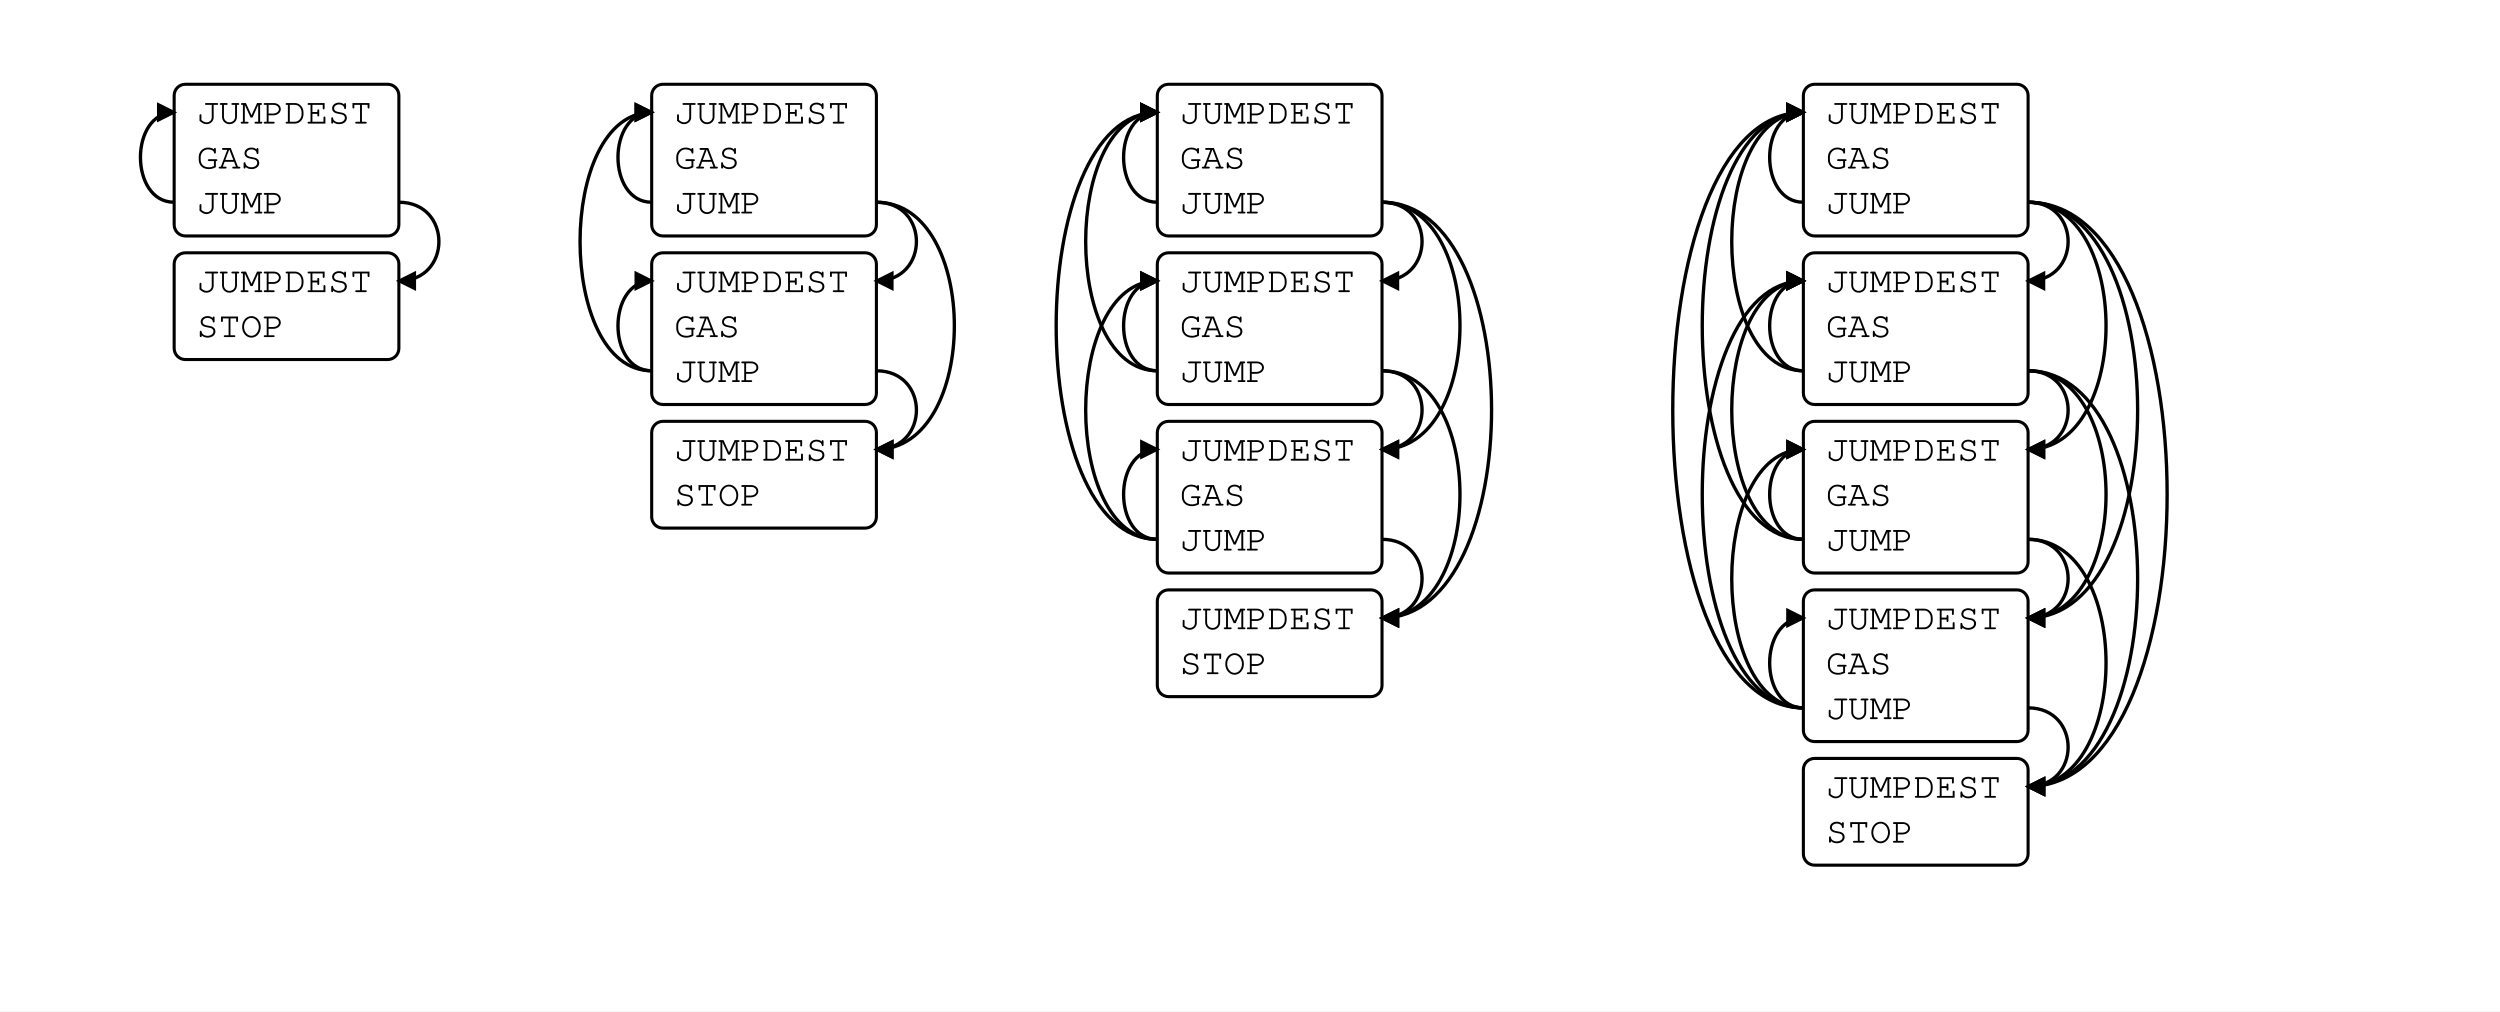
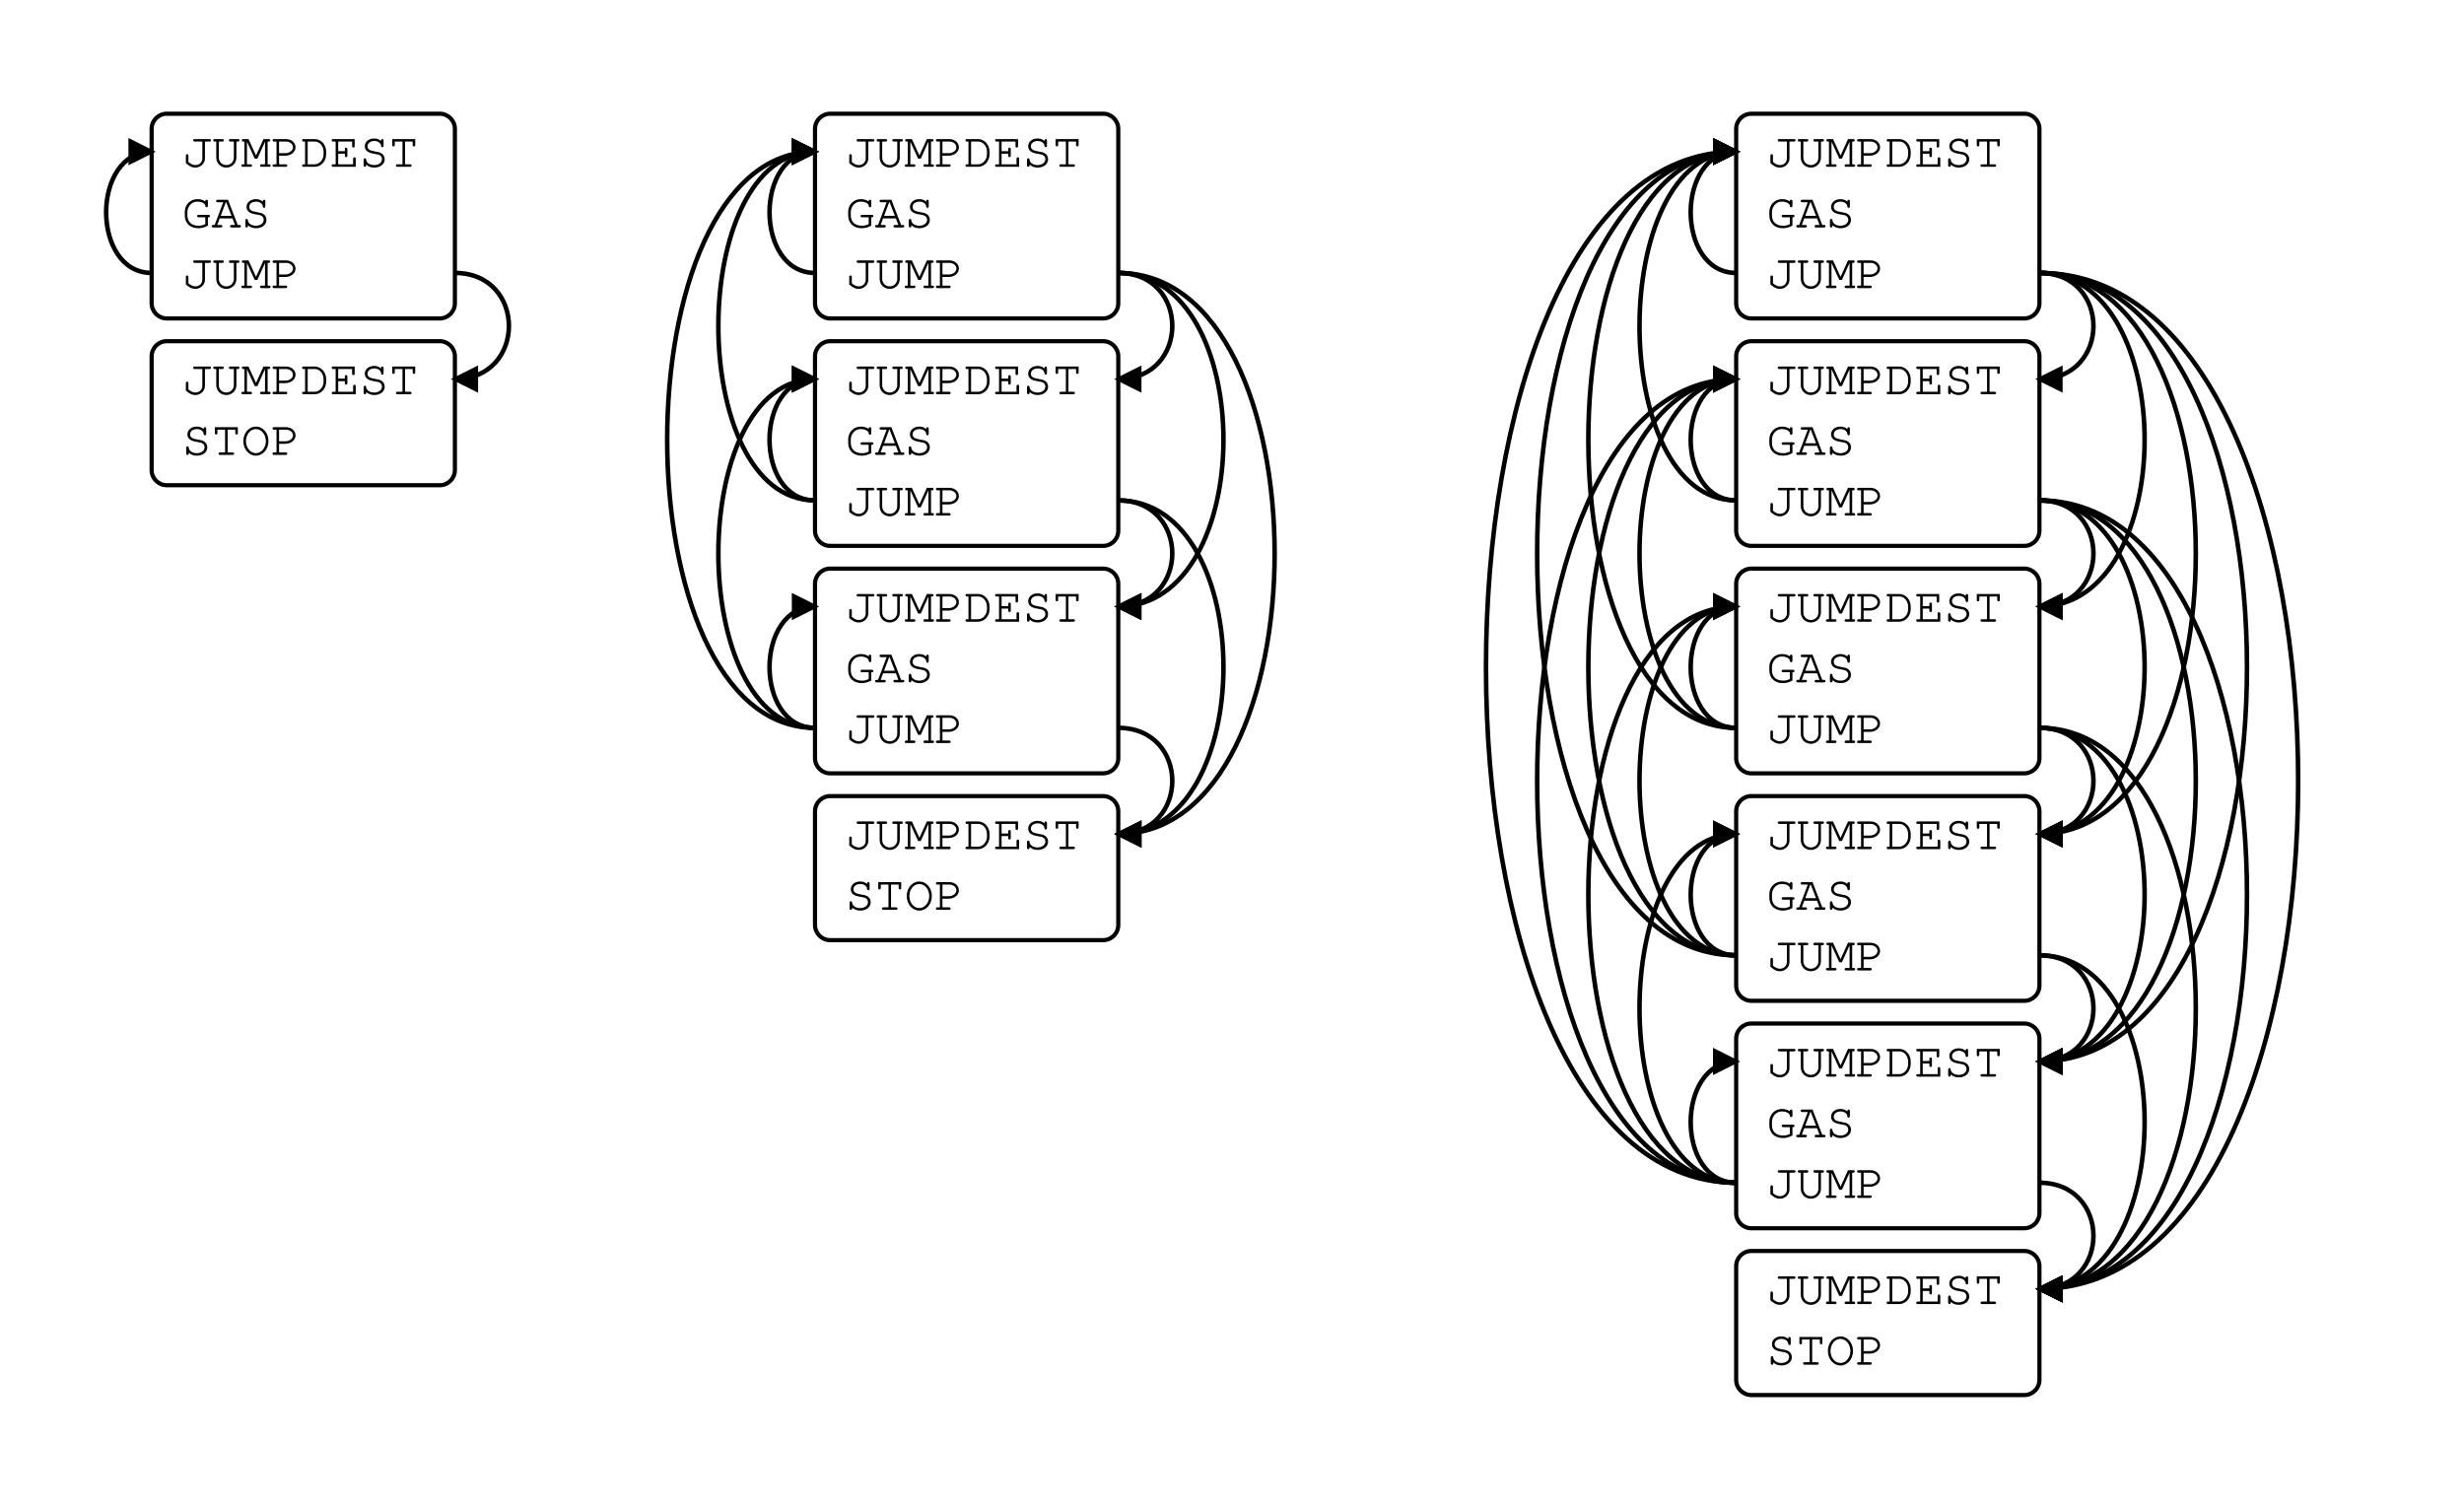
- <svg xmlns="http://www.w3.org/2000/svg" viewBox="0 0 890 360" font-family="Courier, monospace" font-size="13" fill="none">
+ <svg xmlns="http://www.w3.org/2000/svg" width="650" height="398" viewBox="0 0 650 398" font-family="Courier, monospace" font-size="13" fill="none">
  <defs>
    <marker id="a" viewBox="0 0 10 10" refX="8.5" refY="5" markerWidth="6" markerHeight="6" orient="auto-start-reverse">
      <path d="M 0 0 L 10 5 L 0 10 z" fill="black" />
    </marker>
  </defs>
-   <rect width="890" height="360" fill="white" />
-   <rect x="62" y="30" width="80" height="54" rx="4" stroke="black" stroke-width="1.1" />
-   <text x="70" y="44" fill="black">JUMPDEST</text>
-   <text x="70" y="60" fill="black">GAS</text>
-   <text x="70" y="76" fill="black">JUMP</text>
-   <rect x="62" y="90" width="80" height="38" rx="4" stroke="black" stroke-width="1.1" />
-   <text x="70" y="104" fill="black">JUMPDEST</text>
-   <text x="70" y="120" fill="black">STOP</text>
-   <path d="M 62 72 C 46 72, 46 40, 62 40" stroke="black" stroke-width="1.2" marker-end="url(#a)" />
-   <path d="M 142 72 C 161 72, 161 100, 142 100" stroke="black" stroke-width="1.2" marker-end="url(#a)" />
-   <g transform="translate(170,0)">
-     <rect x="62" y="30" width="80" height="54" rx="4" stroke="black" stroke-width="1.1" />
-     <text x="70" y="44" fill="black">JUMPDEST</text>
-     <text x="70" y="60" fill="black">GAS</text>
-     <text x="70" y="76" fill="black">JUMP</text>
-     <rect x="62" y="90" width="80" height="54" rx="4" stroke="black" stroke-width="1.1" />
-     <text x="70" y="104" fill="black">JUMPDEST</text>
-     <text x="70" y="120" fill="black">GAS</text>
-     <text x="70" y="136" fill="black">JUMP</text>
-     <rect x="62" y="150" width="80" height="38" rx="4" stroke="black" stroke-width="1.1" />
-     <text x="70" y="164" fill="black">JUMPDEST</text>
-     <text x="70" y="180" fill="black">STOP</text>
-     <rect x="242" y="30" width="80" height="54" rx="4" stroke="black" stroke-width="1.1" />
-     <text x="250" y="44" fill="black">JUMPDEST</text>
-     <text x="250" y="60" fill="black">GAS</text>
-     <text x="250" y="76" fill="black">JUMP</text>
-     <rect x="242" y="90" width="80" height="54" rx="4" stroke="black" stroke-width="1.1" />
-     <text x="250" y="104" fill="black">JUMPDEST</text>
-     <text x="250" y="120" fill="black">GAS</text>
-     <text x="250" y="136" fill="black">JUMP</text>
-     <rect x="242" y="150" width="80" height="54" rx="4" stroke="black" stroke-width="1.1" />
-     <text x="250" y="164" fill="black">JUMPDEST</text>
-     <text x="250" y="180" fill="black">GAS</text>
-     <text x="250" y="196" fill="black">JUMP</text>
-     <rect x="242" y="210" width="80" height="38" rx="4" stroke="black" stroke-width="1.1" />
-     <text x="250" y="224" fill="black">JUMPDEST</text>
-     <text x="250" y="240" fill="black">STOP</text>
-     <rect x="472" y="30" width="80" height="54" rx="4" stroke="black" stroke-width="1.1" />
-     <text x="480" y="44" fill="black">JUMPDEST</text>
-     <text x="480" y="60" fill="black">GAS</text>
-     <text x="480" y="76" fill="black">JUMP</text>
-     <rect x="472" y="90" width="80" height="54" rx="4" stroke="black" stroke-width="1.1" />
-     <text x="480" y="104" fill="black">JUMPDEST</text>
-     <text x="480" y="120" fill="black">GAS</text>
-     <text x="480" y="136" fill="black">JUMP</text>
-     <rect x="472" y="150" width="80" height="54" rx="4" stroke="black" stroke-width="1.1" />
-     <text x="480" y="164" fill="black">JUMPDEST</text>
-     <text x="480" y="180" fill="black">GAS</text>
-     <text x="480" y="196" fill="black">JUMP</text>
-     <rect x="472" y="210" width="80" height="54" rx="4" stroke="black" stroke-width="1.1" />
-     <text x="480" y="224" fill="black">JUMPDEST</text>
-     <text x="480" y="240" fill="black">GAS</text>
-     <text x="480" y="256" fill="black">JUMP</text>
-     <rect x="472" y="270" width="80" height="38" rx="4" stroke="black" stroke-width="1.1" />
-     <text x="480" y="284" fill="black">JUMPDEST</text>
-     <text x="480" y="300" fill="black">STOP</text>
-     <path d="M 142 72 C 161 72, 161 100, 142 100" stroke="black" stroke-width="1.2" marker-end="url(#a)" />
-     <path d="M 142 72 C 179 72, 179 160, 142 160" stroke="black" stroke-width="1.2" marker-end="url(#a)" />
-     <path d="M 62 72 C 46 72, 46 40, 62 40" stroke="black" stroke-width="1.2" marker-end="url(#a)" />
-     <path d="M 142 132 C 161 132, 161 160, 142 160" stroke="black" stroke-width="1.2" marker-end="url(#a)" />
-     <path d="M 62 132 C 28 132, 28 40, 62 40" stroke="black" stroke-width="1.2" marker-end="url(#a)" />
-     <path d="M 62 132 C 46 132, 46 100, 62 100" stroke="black" stroke-width="1.2" marker-end="url(#a)" />
-     <path d="M 322 72 C 341 72, 341 100, 322 100" stroke="black" stroke-width="1.2" marker-end="url(#a)" />
-     <path d="M 322 72 C 359 72, 359 160, 322 160" stroke="black" stroke-width="1.2" marker-end="url(#a)" />
-     <path d="M 322 72 C 374 72, 374 220, 322 220" stroke="black" stroke-width="1.2" marker-end="url(#a)" />
-     <path d="M 242 72 C 226 72, 226 40, 242 40" stroke="black" stroke-width="1.2" marker-end="url(#a)" />
-     <path d="M 322 132 C 341 132, 341 160, 322 160" stroke="black" stroke-width="1.2" marker-end="url(#a)" />
-     <path d="M 322 132 C 359 132, 359 220, 322 220" stroke="black" stroke-width="1.2" marker-end="url(#a)" />
-     <path d="M 242 132 C 208 132, 208 40, 242 40" stroke="black" stroke-width="1.2" marker-end="url(#a)" />
-     <path d="M 242 132 C 226 132, 226 100, 242 100" stroke="black" stroke-width="1.2" marker-end="url(#a)" />
-     <path d="M 322 192 C 341 192, 341 220, 322 220" stroke="black" stroke-width="1.2" marker-end="url(#a)" />
-     <path d="M 242 192 C 208 192, 208 100, 242 100" stroke="black" stroke-width="1.2" marker-end="url(#a)" />
-     <path d="M 242 192 C 194 192, 194 40, 242 40" stroke="black" stroke-width="1.2" marker-end="url(#a)" />
-     <path d="M 242 192 C 226 192, 226 160, 242 160" stroke="black" stroke-width="1.2" marker-end="url(#a)" />
-     <path d="M 552 72 C 571 72, 571 100, 552 100" stroke="black" stroke-width="1.2" marker-end="url(#a)" />
-     <path d="M 552 72 C 589 72, 589 160, 552 160" stroke="black" stroke-width="1.2" marker-end="url(#a)" />
-     <path d="M 552 72 C 604 72, 604 220, 552 220" stroke="black" stroke-width="1.2" marker-end="url(#a)" />
-     <path d="M 552 72 C 618 72, 618 280, 552 280" stroke="black" stroke-width="1.2" marker-end="url(#a)" />
-     <path d="M 472 72 C 456 72, 456 40, 472 40" stroke="black" stroke-width="1.2" marker-end="url(#a)" />
-     <path d="M 552 132 C 571 132, 571 160, 552 160" stroke="black" stroke-width="1.2" marker-end="url(#a)" />
-     <path d="M 552 132 C 589 132, 589 220, 552 220" stroke="black" stroke-width="1.2" marker-end="url(#a)" />
-     <path d="M 552 132 C 604 132, 604 280, 552 280" stroke="black" stroke-width="1.2" marker-end="url(#a)" />
-     <path d="M 472 132 C 438 132, 438 40, 472 40" stroke="black" stroke-width="1.2" marker-end="url(#a)" />
-     <path d="M 472 132 C 456 132, 456 100, 472 100" stroke="black" stroke-width="1.2" marker-end="url(#a)" />
-     <path d="M 552 192 C 571 192, 571 220, 552 220" stroke="black" stroke-width="1.2" marker-end="url(#a)" />
-     <path d="M 552 192 C 589 192, 589 280, 552 280" stroke="black" stroke-width="1.2" marker-end="url(#a)" />
-     <path d="M 472 192 C 438 192, 438 100, 472 100" stroke="black" stroke-width="1.2" marker-end="url(#a)" />
-     <path d="M 472 192 C 424 192, 424 40, 472 40" stroke="black" stroke-width="1.2" marker-end="url(#a)" />
-     <path d="M 472 192 C 456 192, 456 160, 472 160" stroke="black" stroke-width="1.2" marker-end="url(#a)" />
-     <path d="M 552 252 C 571 252, 571 280, 552 280" stroke="black" stroke-width="1.2" marker-end="url(#a)" />
-     <path d="M 472 252 C 438 252, 438 160, 472 160" stroke="black" stroke-width="1.2" marker-end="url(#a)" />
-     <path d="M 472 252 C 424 252, 424 100, 472 100" stroke="black" stroke-width="1.2" marker-end="url(#a)" />
-     <path d="M 472 252 C 410 252, 410 40, 472 40" stroke="black" stroke-width="1.2" marker-end="url(#a)" />
-     <path d="M 472 252 C 456 252, 456 220, 472 220" stroke="black" stroke-width="1.2" marker-end="url(#a)" />
-   </g>
+   <rect width="650" height="398" fill="white" />
+   <rect x="40" y="30" width="80" height="54" rx="4" stroke="black" stroke-width="1.1" />
+   <text x="48" y="44" fill="black">JUMPDEST</text>
+   <text x="48" y="60" fill="black">GAS</text>
+   <text x="48" y="76" fill="black">JUMP</text>
+   <rect x="40" y="90" width="80" height="38" rx="4" stroke="black" stroke-width="1.1" />
+   <text x="48" y="104" fill="black">JUMPDEST</text>
+   <text x="48" y="120" fill="black">STOP</text>
+   <path d="M 40 72 C 24 72, 24 40, 40 40" stroke="black" stroke-width="1.2" marker-end="url(#a)" />
+   <path d="M 120 72 C 139 72, 139 100, 120 100" stroke="black" stroke-width="1.2" marker-end="url(#a)" />
+   <rect x="215" y="30" width="80" height="54" rx="4" stroke="black" stroke-width="1.1" />
+   <text x="223" y="44" fill="black">JUMPDEST</text>
+   <text x="223" y="60" fill="black">GAS</text>
+   <text x="223" y="76" fill="black">JUMP</text>
+   <rect x="215" y="90" width="80" height="54" rx="4" stroke="black" stroke-width="1.1" />
+   <text x="223" y="104" fill="black">JUMPDEST</text>
+   <text x="223" y="120" fill="black">GAS</text>
+   <text x="223" y="136" fill="black">JUMP</text>
+   <rect x="215" y="150" width="80" height="54" rx="4" stroke="black" stroke-width="1.1" />
+   <text x="223" y="164" fill="black">JUMPDEST</text>
+   <text x="223" y="180" fill="black">GAS</text>
+   <text x="223" y="196" fill="black">JUMP</text>
+   <rect x="215" y="210" width="80" height="38" rx="4" stroke="black" stroke-width="1.1" />
+   <text x="223" y="224" fill="black">JUMPDEST</text>
+   <text x="223" y="240" fill="black">STOP</text>
+   <path d="M 215 72 C 199 72, 199 40, 215 40" stroke="black" stroke-width="1.2" marker-end="url(#a)" />
+   <path d="M 295 72 C 314 72, 314 100, 295 100" stroke="black" stroke-width="1.2" marker-end="url(#a)" />
+   <path d="M 295 72 C 332 72, 332 160, 295 160" stroke="black" stroke-width="1.2" marker-end="url(#a)" />
+   <path d="M 295 72 C 350 72, 350 220, 295 220" stroke="black" stroke-width="1.2" marker-end="url(#a)" />
+   <path d="M 215 132 C 181 132, 181 40, 215 40" stroke="black" stroke-width="1.2" marker-end="url(#a)" />
+   <path d="M 215 132 C 199 132, 199 100, 215 100" stroke="black" stroke-width="1.2" marker-end="url(#a)" />
+   <path d="M 295 132 C 314 132, 314 160, 295 160" stroke="black" stroke-width="1.2" marker-end="url(#a)" />
+   <path d="M 295 132 C 332 132, 332 220, 295 220" stroke="black" stroke-width="1.2" marker-end="url(#a)" />
+   <path d="M 215 192 C 163 192, 163 40, 215 40" stroke="black" stroke-width="1.2" marker-end="url(#a)" />
+   <path d="M 215 192 C 181 192, 181 100, 215 100" stroke="black" stroke-width="1.2" marker-end="url(#a)" />
+   <path d="M 215 192 C 199 192, 199 160, 215 160" stroke="black" stroke-width="1.2" marker-end="url(#a)" />
+   <path d="M 295 192 C 314 192, 314 220, 295 220" stroke="black" stroke-width="1.2" marker-end="url(#a)" />
+   <rect x="458" y="30" width="80" height="54" rx="4" stroke="black" stroke-width="1.1" />
+   <text x="466" y="44" fill="black">JUMPDEST</text>
+   <text x="466" y="60" fill="black">GAS</text>
+   <text x="466" y="76" fill="black">JUMP</text>
+   <rect x="458" y="90" width="80" height="54" rx="4" stroke="black" stroke-width="1.1" />
+   <text x="466" y="104" fill="black">JUMPDEST</text>
+   <text x="466" y="120" fill="black">GAS</text>
+   <text x="466" y="136" fill="black">JUMP</text>
+   <rect x="458" y="150" width="80" height="54" rx="4" stroke="black" stroke-width="1.1" />
+   <text x="466" y="164" fill="black">JUMPDEST</text>
+   <text x="466" y="180" fill="black">GAS</text>
+   <text x="466" y="196" fill="black">JUMP</text>
+   <rect x="458" y="210" width="80" height="54" rx="4" stroke="black" stroke-width="1.1" />
+   <text x="466" y="224" fill="black">JUMPDEST</text>
+   <text x="466" y="240" fill="black">GAS</text>
+   <text x="466" y="256" fill="black">JUMP</text>
+   <rect x="458" y="270" width="80" height="54" rx="4" stroke="black" stroke-width="1.1" />
+   <text x="466" y="284" fill="black">JUMPDEST</text>
+   <text x="466" y="300" fill="black">GAS</text>
+   <text x="466" y="316" fill="black">JUMP</text>
+   <rect x="458" y="330" width="80" height="38" rx="4" stroke="black" stroke-width="1.1" />
+   <text x="466" y="344" fill="black">JUMPDEST</text>
+   <text x="466" y="360" fill="black">STOP</text>
+   <path d="M 458 72 C 442 72, 442 40, 458 40" stroke="black" stroke-width="1.2" marker-end="url(#a)" />
+   <path d="M 538 72 C 557 72, 557 100, 538 100" stroke="black" stroke-width="1.2" marker-end="url(#a)" />
+   <path d="M 538 72 C 575 72, 575 160, 538 160" stroke="black" stroke-width="1.2" marker-end="url(#a)" />
+   <path d="M 538 72 C 593 72, 593 220, 538 220" stroke="black" stroke-width="1.2" marker-end="url(#a)" />
+   <path d="M 538 72 C 611 72, 611 280, 538 280" stroke="black" stroke-width="1.2" marker-end="url(#a)" />
+   <path d="M 538 72 C 629 72, 629 340, 538 340" stroke="black" stroke-width="1.2" marker-end="url(#a)" />
+   <path d="M 458 132 C 424 132, 424 40, 458 40" stroke="black" stroke-width="1.2" marker-end="url(#a)" />
+   <path d="M 458 132 C 442 132, 442 100, 458 100" stroke="black" stroke-width="1.2" marker-end="url(#a)" />
+   <path d="M 538 132 C 557 132, 557 160, 538 160" stroke="black" stroke-width="1.2" marker-end="url(#a)" />
+   <path d="M 538 132 C 575 132, 575 220, 538 220" stroke="black" stroke-width="1.2" marker-end="url(#a)" />
+   <path d="M 538 132 C 593 132, 593 280, 538 280" stroke="black" stroke-width="1.2" marker-end="url(#a)" />
+   <path d="M 538 132 C 611 132, 611 340, 538 340" stroke="black" stroke-width="1.2" marker-end="url(#a)" />
+   <path d="M 458 192 C 406 192, 406 40, 458 40" stroke="black" stroke-width="1.2" marker-end="url(#a)" />
+   <path d="M 458 192 C 424 192, 424 100, 458 100" stroke="black" stroke-width="1.2" marker-end="url(#a)" />
+   <path d="M 458 192 C 442 192, 442 160, 458 160" stroke="black" stroke-width="1.2" marker-end="url(#a)" />
+   <path d="M 538 192 C 557 192, 557 220, 538 220" stroke="black" stroke-width="1.2" marker-end="url(#a)" />
+   <path d="M 538 192 C 575 192, 575 280, 538 280" stroke="black" stroke-width="1.2" marker-end="url(#a)" />
+   <path d="M 538 192 C 593 192, 593 340, 538 340" stroke="black" stroke-width="1.2" marker-end="url(#a)" />
+   <path d="M 458 252 C 388 252, 388 40, 458 40" stroke="black" stroke-width="1.2" marker-end="url(#a)" />
+   <path d="M 458 252 C 406 252, 406 100, 458 100" stroke="black" stroke-width="1.2" marker-end="url(#a)" />
+   <path d="M 458 252 C 424 252, 424 160, 458 160" stroke="black" stroke-width="1.2" marker-end="url(#a)" />
+   <path d="M 458 252 C 442 252, 442 220, 458 220" stroke="black" stroke-width="1.2" marker-end="url(#a)" />
+   <path d="M 538 252 C 557 252, 557 280, 538 280" stroke="black" stroke-width="1.2" marker-end="url(#a)" />
+   <path d="M 538 252 C 575 252, 575 340, 538 340" stroke="black" stroke-width="1.2" marker-end="url(#a)" />
+   <path d="M 458 312 C 370 312, 370 40, 458 40" stroke="black" stroke-width="1.2" marker-end="url(#a)" />
+   <path d="M 458 312 C 388 312, 388 100, 458 100" stroke="black" stroke-width="1.2" marker-end="url(#a)" />
+   <path d="M 458 312 C 406 312, 406 160, 458 160" stroke="black" stroke-width="1.2" marker-end="url(#a)" />
+   <path d="M 458 312 C 424 312, 424 220, 458 220" stroke="black" stroke-width="1.2" marker-end="url(#a)" />
+   <path d="M 458 312 C 442 312, 442 280, 458 280" stroke="black" stroke-width="1.2" marker-end="url(#a)" />
+   <path d="M 538 312 C 557 312, 557 340, 538 340" stroke="black" stroke-width="1.2" marker-end="url(#a)" />
</svg>
